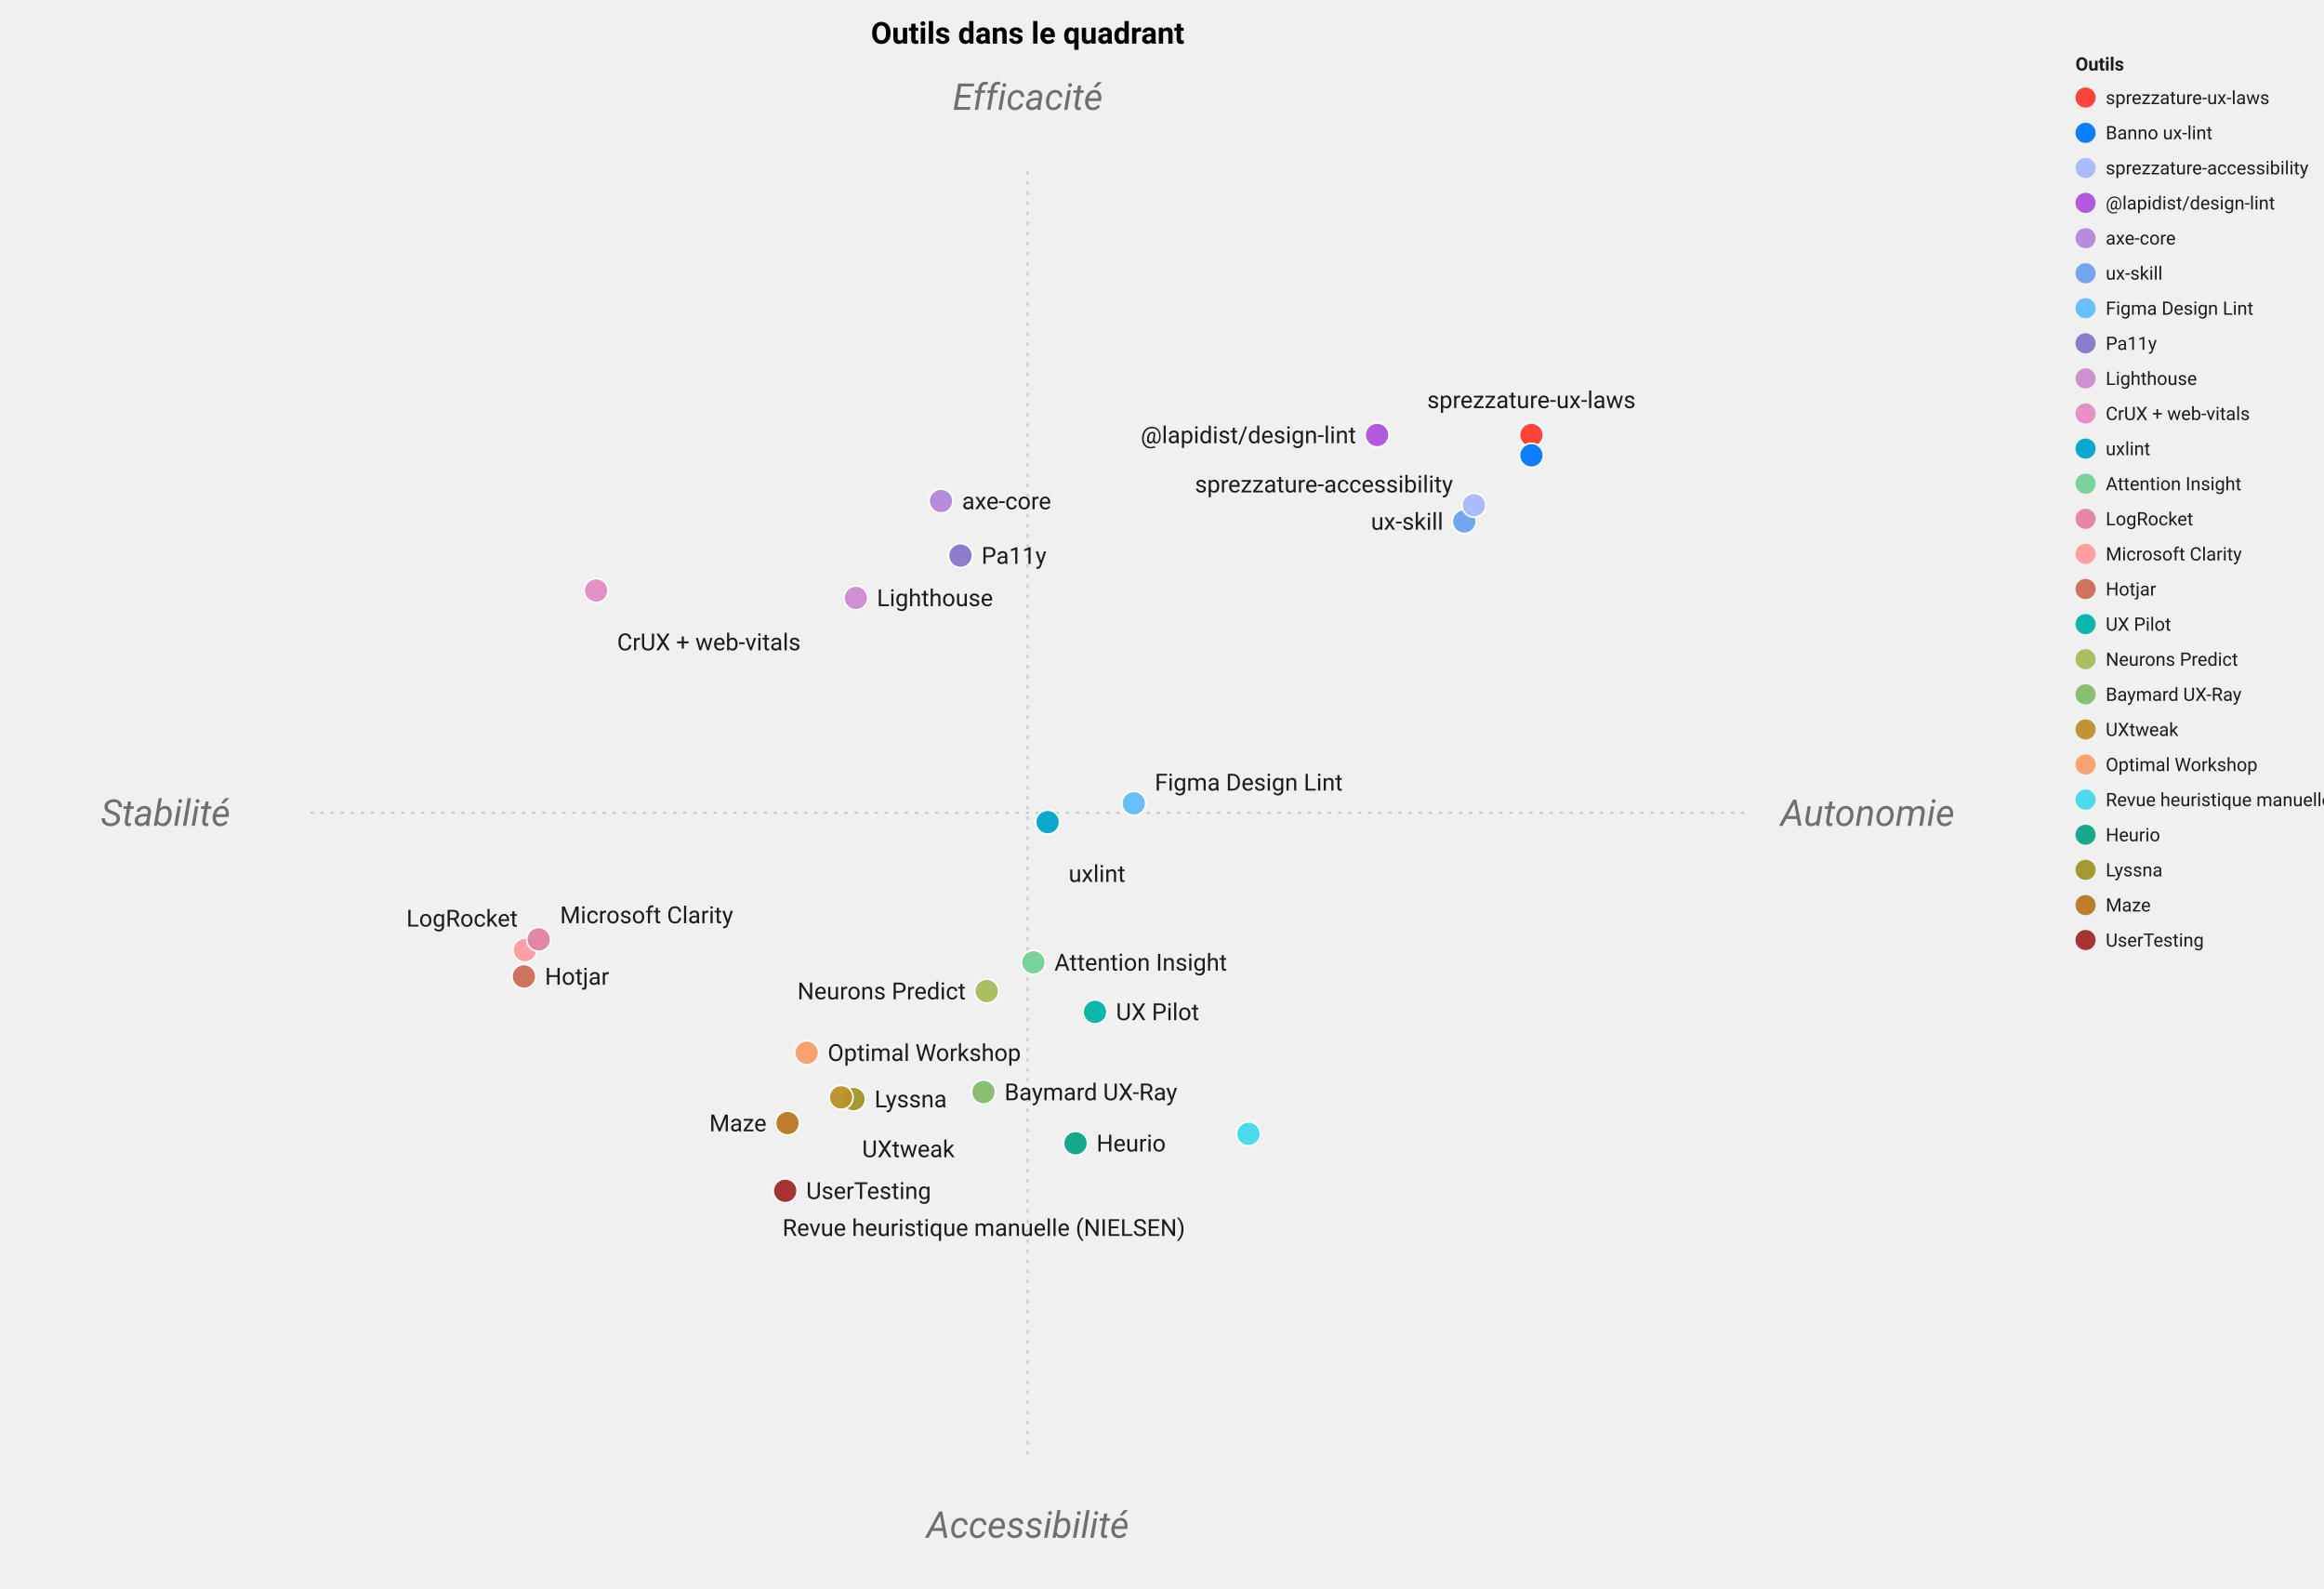
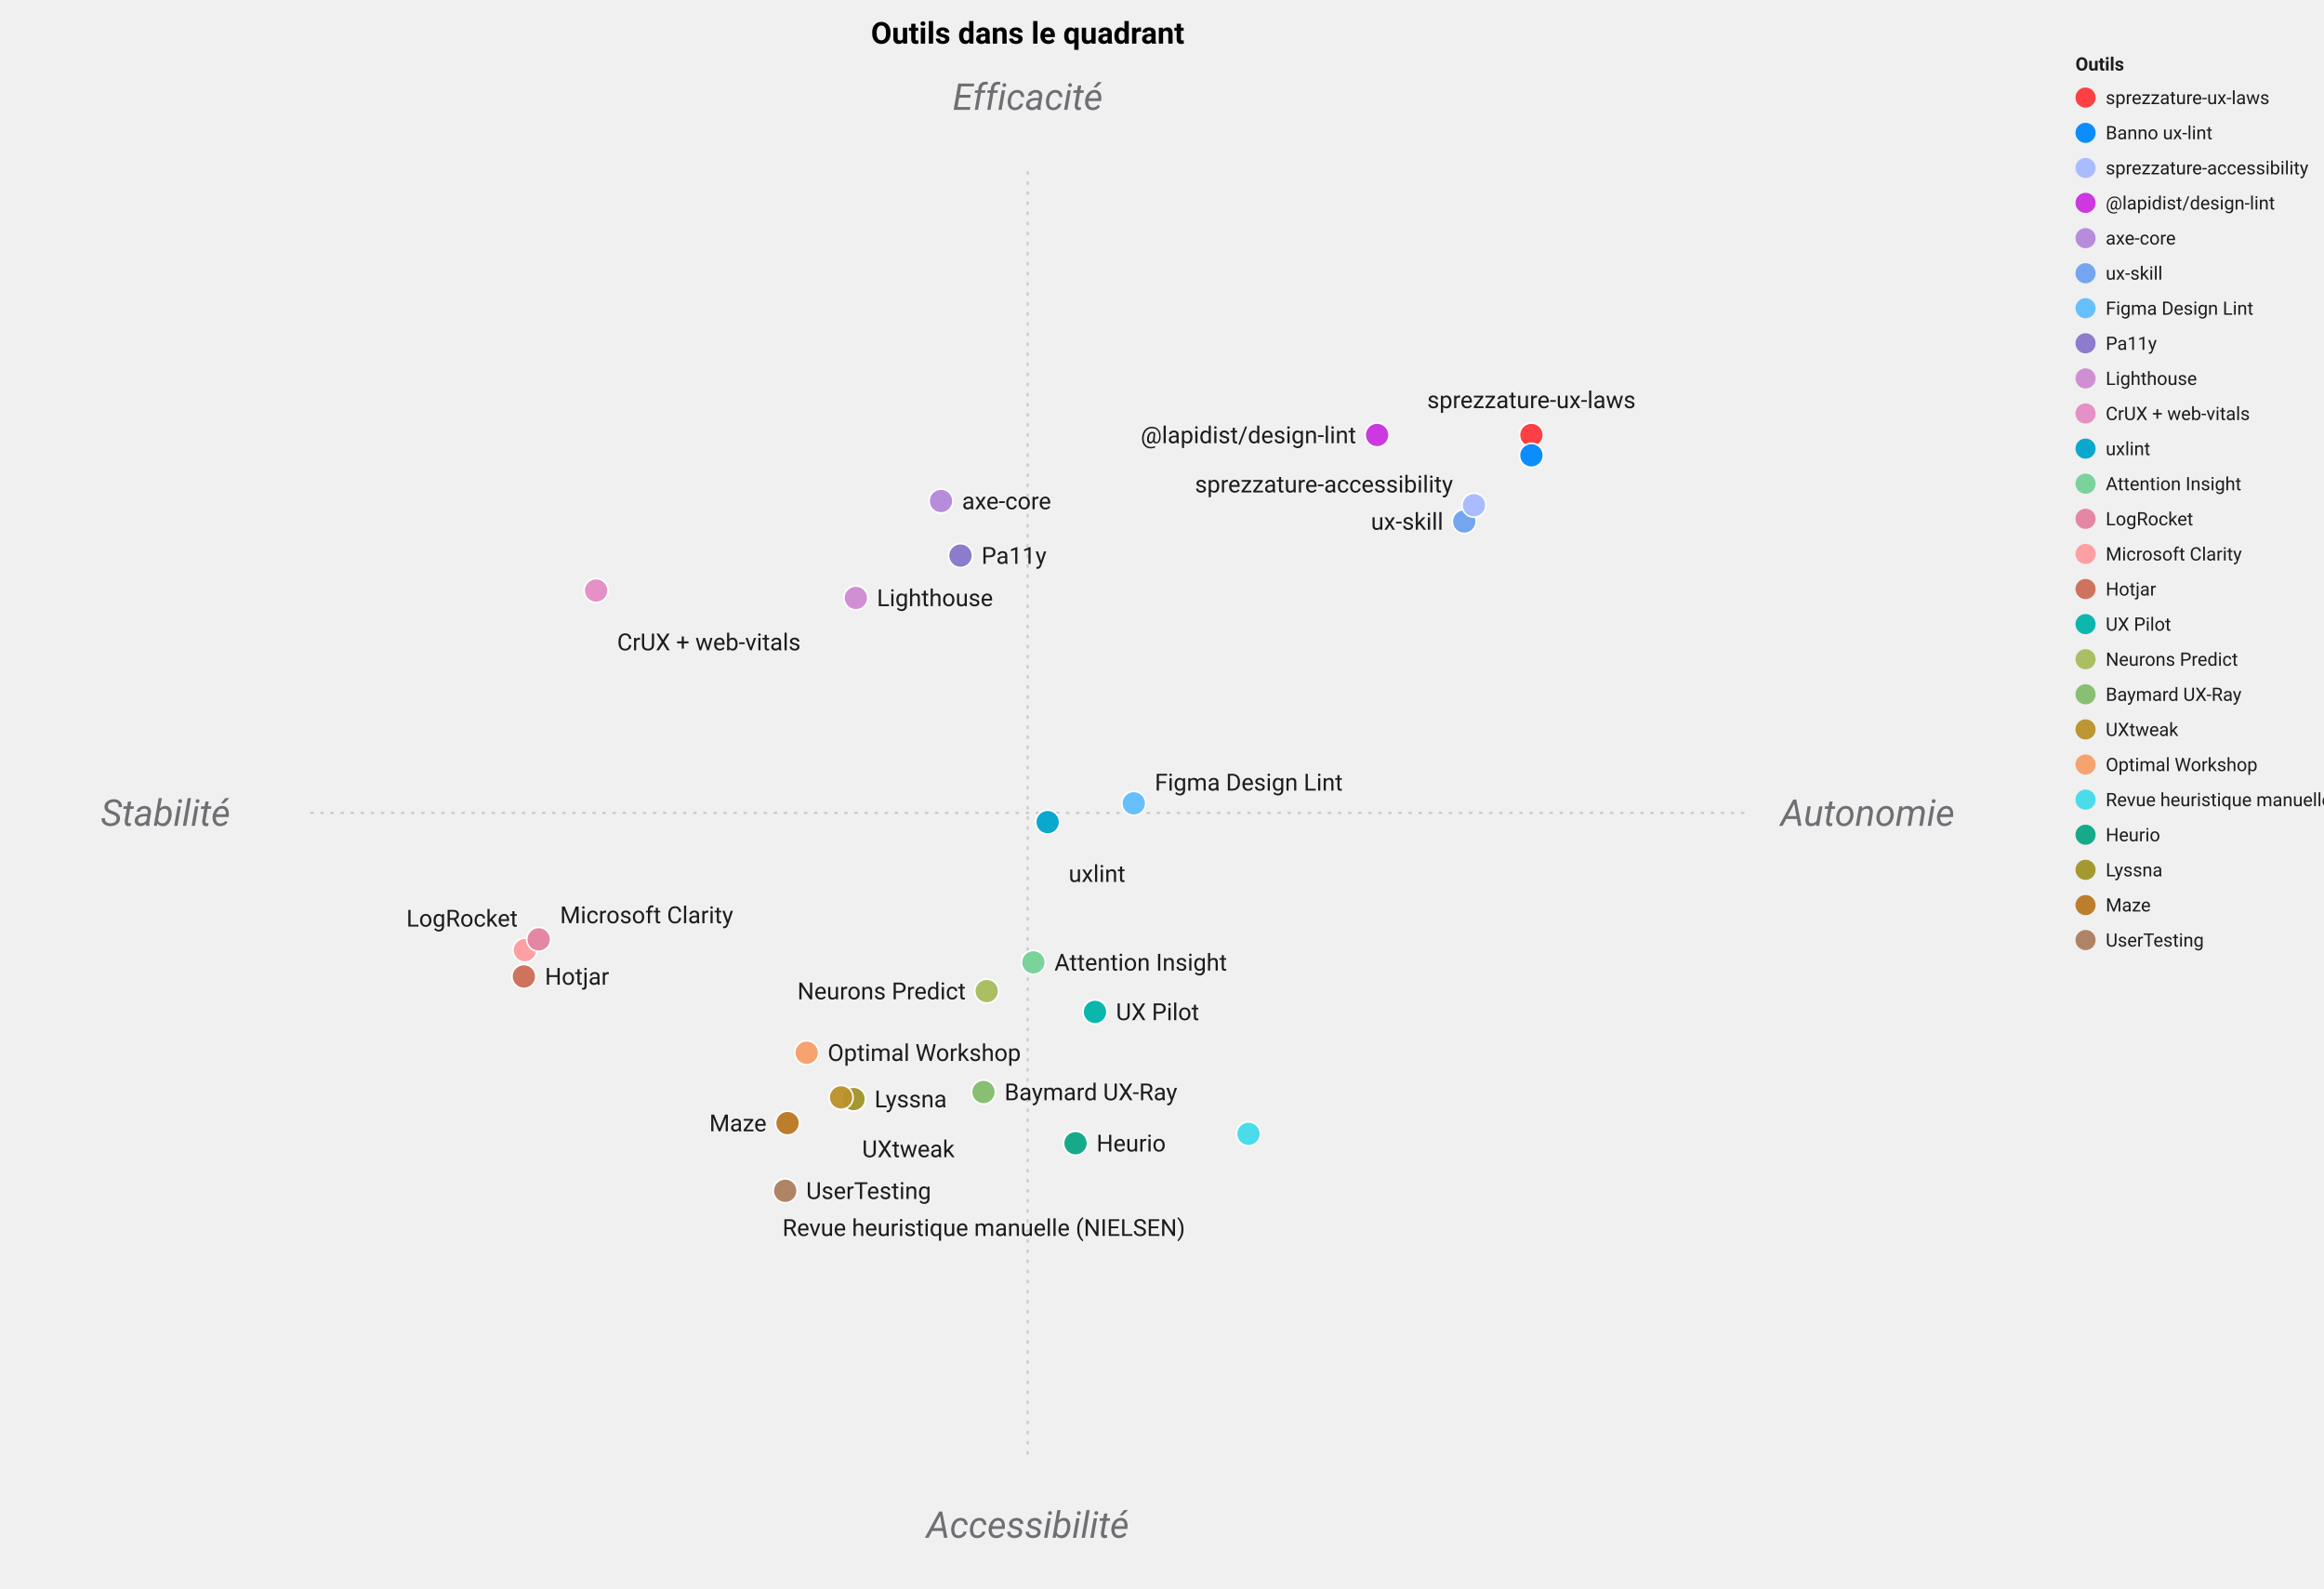
<svg xmlns="http://www.w3.org/2000/svg" width="1384" height="946" viewBox="0 0 1384 946" role="img" aria-labelledby="sp-title sp-desc" font-family="Roboto, -apple-system, Helvetica, Arial, sans-serif">
  <style>.sp-dot{cursor:pointer}.sp-dot:hover circle,.sp-dot:focus circle{stroke-width:2.4}.sp-dot:hover,.sp-dot:focus{filter:brightness(1.08);outline:none}</style>
  <line x1="184.8" y1="484.0" x2="1039.2" y2="484.0" stroke="#C7C7CC" stroke-width="1.2" stroke-dasharray="2,4" />
  <line x1="612.0" y1="866.0" x2="612.0" y2="102.0" stroke="#C7C7CC" stroke-width="1.2" stroke-dasharray="2,4" />
  <text data-pole="right" x="1164.0" y="491.7" font-size="22" font-style="italic" fill="#6E6E73" text-anchor="end">Autonomie</text>
  <text data-pole="left" x="60.0" y="491.7" font-size="22" font-style="italic" fill="#6E6E73" text-anchor="start">Stabilité</text>
  <text data-pole="top" x="612.0" y="65.4" font-size="22" font-style="italic" fill="#6E6E73" text-anchor="middle">Efficacité</text>
  <text data-pole="bottom" x="612.0" y="915.6" font-size="22" font-style="italic" fill="#6E6E73" text-anchor="middle">Accessibilité</text>
  <g class="sp-dot" tabindex="0" role="img" aria-label="Outils: sprezzature-ux-laws Gratuit ou open source: 5 Rapidité en intégration continue: 5 Déterministe et reproductible: 5 Lois de l'UX couvertes: 2 Détecte les problèmes de compréhension et de parcours: 1 Correction automatique: 4 Aucun navigateur requis: 5 Tourne entièrement sur votre machine: 5 Aucun relecteur humain nécessaire: 5 Aucun trafic réel nécessaire: 5 Source publiée par règle: 5 Maturité et écosystème: 1 Sortie lisible par machine: 4">
-     <circle cx="912.0" cy="259.0" r="7.14" fill="#FF3B30" stroke="white" stroke-width="1" opacity="0.95" />
+     <circle cx="912.0" cy="259.0" r="7.14" fill="#FF383C" stroke="white" stroke-width="1" opacity="0.95" />
  </g>
  <text x="912.0" y="243.0" font-size="14" fill="#1C1C1E" text-anchor="middle">sprezzature-ux-laws</text>
  <g class="sp-dot" tabindex="0" role="img" aria-label="Outils: ux-skill Gratuit ou open source: 5 Rapidité en intégration continue: 5 Déterministe et reproductible: 5 Lois de l'UX couvertes: 3 Détecte les problèmes de compréhension et de parcours: 1 Correction automatique: 3 Aucun navigateur requis: 5 Tourne entièrement sur votre machine: 5 Aucun relecteur humain nécessaire: 5 Aucun trafic réel nécessaire: 5 Source publiée par règle: 2 Maturité et écosystème: 2 Sortie lisible par machine: 4">
    <circle cx="872.0" cy="310.5" r="7.14" fill="#6EA3EF" stroke="white" stroke-width="1" opacity="0.95" />
  </g>
  <text x="859.5" y="315.4" font-size="14" fill="#1C1C1E" text-anchor="end">ux-skill</text>
  <g class="sp-dot" tabindex="0" role="img" aria-label="Outils: uxlint Gratuit ou open source: 5 Rapidité en intégration continue: 3 Déterministe et reproductible: 2 Lois de l'UX couvertes: 3 Détecte les problèmes de compréhension et de parcours: 4 Correction automatique: 1 Aucun navigateur requis: 1 Tourne entièrement sur votre machine: 3 Aucun relecteur humain nécessaire: 5 Aucun trafic réel nécessaire: 5 Source publiée par règle: 2 Maturité et écosystème: 1 Sortie lisible par machine: 4">
    <circle cx="623.9" cy="489.5" r="7.14" fill="#00A5CD" stroke="white" stroke-width="1" opacity="0.95" />
  </g>
  <text x="636.4" y="525.1" font-size="14" fill="#1C1C1E" text-anchor="start">uxlint</text>
  <g class="sp-dot" tabindex="0" role="img" aria-label="Outils: Banno ux-lint Gratuit ou open source: 5 Rapidité en intégration continue: 5 Déterministe et reproductible: 5 Lois de l'UX couvertes: 1 Détecte les problèmes de compréhension et de parcours: 1 Correction automatique: 4 Aucun navigateur requis: 5 Tourne entièrement sur votre machine: 5 Aucun relecteur humain nécessaire: 5 Aucun trafic réel nécessaire: 5 Source publiée par règle: 1 Maturité et écosystème: 1 Sortie lisible par machine: 3">
-     <circle cx="912.0" cy="271.1" r="7.14" fill="#007AFF" stroke="white" stroke-width="1" opacity="0.95" />
+     <circle cx="912.0" cy="271.1" r="7.14" fill="#0088FF" stroke="white" stroke-width="1" opacity="0.95" />
  </g>
  <g class="sp-dot" tabindex="0" role="img" aria-label="Outils: sprezzature-accessibility Gratuit ou open source: 5 Rapidité en intégration continue: 5 Déterministe et reproductible: 5 Lois de l'UX couvertes: 2 Détecte les problèmes de compréhension et de parcours: 1 Correction automatique: 3 Aucun navigateur requis: 5 Tourne entièrement sur votre machine: 4 Aucun relecteur humain nécessaire: 5 Aucun trafic réel nécessaire: 5 Source publiée par règle: 5 Maturité et écosystème: 1 Sortie lisible par machine: 4">
    <circle cx="877.8" cy="300.8" r="7.14" fill="#A8BAFF" stroke="white" stroke-width="1" opacity="0.95" />
  </g>
  <text x="865.3" y="293.2" font-size="14" fill="#1C1C1E" text-anchor="end">sprezzature-accessibility</text>
  <g class="sp-dot" tabindex="0" role="img" aria-label="Outils: axe-core Gratuit ou open source: 5 Rapidité en intégration continue: 5 Déterministe et reproductible: 5 Lois de l'UX couvertes: 2 Détecte les problèmes de compréhension et de parcours: 1 Correction automatique: 1 Aucun navigateur requis: 1 Tourne entièrement sur votre machine: 5 Aucun relecteur humain nécessaire: 5 Aucun trafic réel nécessaire: 5 Source publiée par règle: 5 Maturité et écosystème: 5 Sortie lisible par machine: 5">
    <circle cx="560.4" cy="298.3" r="7.14" fill="#B588DA" stroke="white" stroke-width="1" opacity="0.95" />
  </g>
  <text x="572.9" y="303.2" font-size="14" fill="#1C1C1E" text-anchor="start">axe-core</text>
  <g class="sp-dot" tabindex="0" role="img" aria-label="Outils: Pa11y Gratuit ou open source: 5 Rapidité en intégration continue: 4 Déterministe et reproductible: 4 Lois de l'UX couvertes: 2 Détecte les problèmes de compréhension et de parcours: 1 Correction automatique: 1 Aucun navigateur requis: 1 Tourne entièrement sur votre machine: 5 Aucun relecteur humain nécessaire: 5 Aucun trafic réel nécessaire: 5 Source publiée par règle: 5 Maturité et écosystème: 4 Sortie lisible par machine: 5">
    <circle cx="572.0" cy="330.8" r="7.14" fill="#8877CB" stroke="white" stroke-width="1" opacity="0.95" />
  </g>
  <text x="584.5" y="335.7" font-size="14" fill="#1C1C1E" text-anchor="start">Pa11y</text>
  <g class="sp-dot" tabindex="0" role="img" aria-label="Outils: Lighthouse Gratuit ou open source: 5 Rapidité en intégration continue: 4 Déterministe et reproductible: 3 Lois de l'UX couvertes: 2 Détecte les problèmes de compréhension et de parcours: 1 Correction automatique: 1 Aucun navigateur requis: 1 Tourne entièrement sur votre machine: 4 Aucun relecteur humain nécessaire: 5 Aucun trafic réel nécessaire: 5 Source publiée par règle: 4 Maturité et écosystème: 5 Sortie lisible par machine: 5">
    <circle cx="509.7" cy="356.0" r="7.14" fill="#D08BD2" stroke="white" stroke-width="1" opacity="0.95" />
  </g>
  <text x="522.2" y="360.9" font-size="14" fill="#1C1C1E" text-anchor="start">Lighthouse</text>
  <g class="sp-dot" tabindex="0" role="img" aria-label="Outils: @lapidist/design-lint Gratuit ou open source: 5 Rapidité en intégration continue: 5 Déterministe et reproductible: 5 Lois de l'UX couvertes: 1 Détecte les problèmes de compréhension et de parcours: 1 Correction automatique: 3 Aucun navigateur requis: 5 Tourne entièrement sur votre machine: 5 Aucun relecteur humain nécessaire: 5 Aucun trafic réel nécessaire: 5 Source publiée par règle: 2 Maturité et écosystème: 2 Sortie lisible par machine: 4">
-     <circle cx="820.1" cy="259.0" r="7.14" fill="#AF52DE" stroke="white" stroke-width="1" opacity="0.95" />
+     <circle cx="820.1" cy="259.0" r="7.14" fill="#CB30E0" stroke="white" stroke-width="1" opacity="0.95" />
  </g>
  <text x="807.6" y="263.9" font-size="14" fill="#1C1C1E" text-anchor="end">@lapidist/design-lint</text>
  <g class="sp-dot" tabindex="0" role="img" aria-label="Outils: Figma Design Lint Gratuit ou open source: 5 Rapidité en intégration continue: 1 Déterministe et reproductible: 4 Lois de l'UX couvertes: 1 Détecte les problèmes de compréhension et de parcours: 1 Correction automatique: 2 Aucun navigateur requis: 2 Tourne entièrement sur votre machine: 2 Aucun relecteur humain nécessaire: 3 Aucun trafic réel nécessaire: 5 Source publiée par règle: 1 Maturité et écosystème: 3 Sortie lisible par machine: 1">
    <circle cx="675.2" cy="478.3" r="7.14" fill="#61BEFC" stroke="white" stroke-width="1" opacity="0.95" />
  </g>
  <text x="687.7" y="470.7" font-size="14" fill="#1C1C1E" text-anchor="start">Figma Design Lint</text>
  <g class="sp-dot" tabindex="0" role="img" aria-label="Outils: Baymard UX-Ray Gratuit ou open source: 1 Rapidité en intégration continue: 1 Déterministe et reproductible: 2 Lois de l'UX couvertes: 3 Détecte les problèmes de compréhension et de parcours: 4 Correction automatique: 1 Aucun navigateur requis: 2 Tourne entièrement sur votre machine: 1 Aucun relecteur humain nécessaire: 5 Aucun trafic réel nécessaire: 5 Source publiée par règle: 5 Maturité et écosystème: 4 Sortie lisible par machine: 2">
    <circle cx="585.7" cy="650.2" r="7.14" fill="#84BD6D" stroke="white" stroke-width="1" opacity="0.95" />
  </g>
  <text x="598.2" y="655.1" font-size="14" fill="#1C1C1E" text-anchor="start">Baymard UX-Ray</text>
  <g class="sp-dot" tabindex="0" role="img" aria-label="Outils: UX Pilot Gratuit ou open source: 2 Rapidité en intégration continue: 1 Déterministe et reproductible: 2 Lois de l'UX couvertes: 2 Détecte les problèmes de compréhension et de parcours: 3 Correction automatique: 2 Aucun navigateur requis: 2 Tourne entièrement sur votre machine: 1 Aucun relecteur humain nécessaire: 5 Aucun trafic réel nécessaire: 5 Source publiée par règle: 2 Maturité et écosystème: 3 Sortie lisible par machine: 1">
    <circle cx="652.1" cy="602.5" r="7.14" fill="#00B3AA" stroke="white" stroke-width="1" opacity="0.95" />
  </g>
  <text x="664.6" y="607.4" font-size="14" fill="#1C1C1E" text-anchor="start">UX Pilot</text>
  <g class="sp-dot" tabindex="0" role="img" aria-label="Outils: Heurio Gratuit ou open source: 3 Rapidité en intégration continue: 1 Déterministe et reproductible: 2 Lois de l'UX couvertes: 4 Détecte les problèmes de compréhension et de parcours: 3 Correction automatique: 1 Aucun navigateur requis: 1 Tourne entièrement sur votre machine: 1 Aucun relecteur humain nécessaire: 1 Aucun trafic réel nécessaire: 5 Source publiée par règle: 4 Maturité et écosystème: 2 Sortie lisible par machine: 2">
    <circle cx="640.5" cy="680.7" r="7.14" fill="#0CA786" stroke="white" stroke-width="1" opacity="0.95" />
  </g>
  <text x="653.0" y="685.6" font-size="14" fill="#1C1C1E" text-anchor="start">Heurio</text>
  <g class="sp-dot" tabindex="0" role="img" aria-label="Outils: Revue heuristique manuelle (NIELSEN) Gratuit ou open source: 4 Rapidité en intégration continue: 1 Déterministe et reproductible: 2 Lois de l'UX couvertes: 5 Détecte les problèmes de compréhension et de parcours: 4 Correction automatique: 1 Aucun navigateur requis: 5 Tourne entièrement sur votre machine: 5 Aucun relecteur humain nécessaire: 1 Aucun trafic réel nécessaire: 5 Source publiée par règle: 5 Maturité et écosystème: 5 Sortie lisible par machine: 1">
    <circle cx="743.5" cy="675.1" r="7.14" fill="#43DBEB" stroke="white" stroke-width="1" opacity="0.95" />
  </g>
  <text x="705.8" y="735.9" font-size="14" fill="#1C1C1E" text-anchor="end">Revue heuristique manuelle (NIELSEN)</text>
  <g class="sp-dot" tabindex="0" role="img" aria-label="Outils: Maze Gratuit ou open source: 2 Rapidité en intégration continue: 1 Déterministe et reproductible: 2 Lois de l'UX couvertes: 3 Détecte les problèmes de compréhension et de parcours: 5 Correction automatique: 1 Aucun navigateur requis: 1 Tourne entièrement sur votre machine: 1 Aucun relecteur humain nécessaire: 1 Aucun trafic réel nécessaire: 4 Source publiée par règle: 3 Maturité et écosystème: 4 Sortie lisible par machine: 3">
    <circle cx="469.0" cy="668.7" r="7.14" fill="#BA7923" stroke="white" stroke-width="1" opacity="0.95" />
  </g>
  <text x="456.5" y="673.6" font-size="14" fill="#1C1C1E" text-anchor="end">Maze</text>
  <g class="sp-dot" tabindex="0" role="img" aria-label="Outils: Lyssna Gratuit ou open source: 2 Rapidité en intégration continue: 1 Déterministe et reproductible: 2 Lois de l'UX couvertes: 3 Détecte les problèmes de compréhension et de parcours: 4 Correction automatique: 1 Aucun navigateur requis: 1 Tourne entièrement sur votre machine: 1 Aucun relecteur humain nécessaire: 1 Aucun trafic réel nécessaire: 4 Source publiée par règle: 3 Maturité et écosystème: 3 Sortie lisible par machine: 3">
    <circle cx="508.3" cy="654.4" r="7.14" fill="#A19528" stroke="white" stroke-width="1" opacity="0.95" />
  </g>
  <text x="520.8" y="659.3" font-size="14" fill="#1C1C1E" text-anchor="start">Lyssna</text>
  <g class="sp-dot" tabindex="0" role="img" aria-label="Outils: UXtweak Gratuit ou open source: 3 Rapidité en intégration continue: 1 Déterministe et reproductible: 2 Lois de l'UX couvertes: 3 Détecte les problèmes de compréhension et de parcours: 5 Correction automatique: 1 Aucun navigateur requis: 1 Tourne entièrement sur votre machine: 1 Aucun relecteur humain nécessaire: 1 Aucun trafic réel nécessaire: 4 Source publiée par règle: 3 Maturité et écosystème: 3 Sortie lisible par machine: 3">
    <circle cx="500.9" cy="653.4" r="7.14" fill="#BB922A" stroke="white" stroke-width="1" opacity="0.95" />
  </g>
  <text x="513.4" y="689.0" font-size="14" fill="#1C1C1E" text-anchor="start">UXtweak</text>
  <g class="sp-dot" tabindex="0" role="img" aria-label="Outils: UserTesting Gratuit ou open source: 1 Rapidité en intégration continue: 1 Déterministe et reproductible: 2 Lois de l'UX couvertes: 3 Détecte les problèmes de compréhension et de parcours: 5 Correction automatique: 1 Aucun navigateur requis: 1 Tourne entièrement sur votre machine: 1 Aucun relecteur humain nécessaire: 1 Aucun trafic réel nécessaire: 4 Source publiée par règle: 4 Maturité et écosystème: 5 Sortie lisible par machine: 2">
-     <circle cx="467.6" cy="709.0" r="7.14" fill="#A52A2A" stroke="white" stroke-width="1" opacity="0.95" />
+     <circle cx="467.6" cy="709.0" r="7.14" fill="#AC7F5E" stroke="white" stroke-width="1" opacity="0.95" />
  </g>
  <text x="480.1" y="713.9" font-size="14" fill="#1C1C1E" text-anchor="start">UserTesting</text>
  <g class="sp-dot" tabindex="0" role="img" aria-label="Outils: Optimal Workshop Gratuit ou open source: 2 Rapidité en intégration continue: 1 Déterministe et reproductible: 2 Lois de l'UX couvertes: 2 Détecte les problèmes de compréhension et de parcours: 4 Correction automatique: 1 Aucun navigateur requis: 2 Tourne entièrement sur votre machine: 1 Aucun relecteur humain nécessaire: 1 Aucun trafic réel nécessaire: 4 Source publiée par règle: 4 Maturité et écosystème: 4 Sortie lisible par machine: 3">
    <circle cx="480.4" cy="626.8" r="7.14" fill="#F79F6A" stroke="white" stroke-width="1" opacity="0.95" />
  </g>
  <text x="492.9" y="631.7" font-size="14" fill="#1C1C1E" text-anchor="start">Optimal Workshop</text>
  <g class="sp-dot" tabindex="0" role="img" aria-label="Outils: Hotjar Gratuit ou open source: 3 Rapidité en intégration continue: 1 Déterministe et reproductible: 2 Lois de l'UX couvertes: 2 Détecte les problèmes de compréhension et de parcours: 4 Correction automatique: 1 Aucun navigateur requis: 1 Tourne entièrement sur votre machine: 1 Aucun relecteur humain nécessaire: 2 Aucun trafic réel nécessaire: 1 Source publiée par règle: 2 Maturité et écosystème: 5 Sortie lisible par machine: 3">
    <circle cx="312.0" cy="581.4" r="7.14" fill="#CC6D57" stroke="white" stroke-width="1" opacity="0.95" />
  </g>
  <text x="324.5" y="586.3" font-size="14" fill="#1C1C1E" text-anchor="start">Hotjar</text>
  <g class="sp-dot" tabindex="0" role="img" aria-label="Outils: Microsoft Clarity Gratuit ou open source: 4 Rapidité en intégration continue: 1 Déterministe et reproductible: 2 Lois de l'UX couvertes: 2 Détecte les problèmes de compréhension et de parcours: 4 Correction automatique: 1 Aucun navigateur requis: 1 Tourne entièrement sur votre machine: 1 Aucun relecteur humain nécessaire: 2 Aucun trafic réel nécessaire: 1 Source publiée par règle: 2 Maturité et écosystème: 5 Sortie lisible par machine: 3">
    <circle cx="312.6" cy="565.7" r="7.14" fill="#FF9BA0" stroke="white" stroke-width="1" opacity="0.95" />
  </g>
  <text x="333.5" y="549.7" font-size="14" fill="#1C1C1E" text-anchor="start">Microsoft Clarity</text>
  <g class="sp-dot" tabindex="0" role="img" aria-label="Outils: LogRocket Gratuit ou open source: 2 Rapidité en intégration continue: 2 Déterministe et reproductible: 2 Lois de l'UX couvertes: 2 Détecte les problèmes de compréhension et de parcours: 4 Correction automatique: 1 Aucun navigateur requis: 1 Tourne entièrement sur votre machine: 1 Aucun relecteur humain nécessaire: 2 Aucun trafic réel nécessaire: 1 Source publiée par règle: 2 Maturité et écosystème: 4 Sortie lisible par machine: 4">
    <circle cx="320.8" cy="559.3" r="7.14" fill="#E482A1" stroke="white" stroke-width="1" opacity="0.95" />
  </g>
  <text x="308.3" y="551.7" font-size="14" fill="#1C1C1E" text-anchor="end">LogRocket</text>
  <g class="sp-dot" tabindex="0" role="img" aria-label="Outils: Attention Insight Gratuit ou open source: 2 Rapidité en intégration continue: 1 Déterministe et reproductible: 3 Lois de l'UX couvertes: 2 Détecte les problèmes de compréhension et de parcours: 2 Correction automatique: 1 Aucun navigateur requis: 2 Tourne entièrement sur votre machine: 1 Aucun relecteur humain nécessaire: 4 Aucun trafic réel nécessaire: 5 Source publiée par règle: 4 Maturité et écosystème: 3 Sortie lisible par machine: 2">
    <circle cx="615.4" cy="573.0" r="7.14" fill="#74D296" stroke="white" stroke-width="1" opacity="0.95" />
  </g>
  <text x="627.9" y="577.9" font-size="14" fill="#1C1C1E" text-anchor="start">Attention Insight</text>
  <g class="sp-dot" tabindex="0" role="img" aria-label="Outils: Neurons Predict Gratuit ou open source: 1 Rapidité en intégration continue: 1 Déterministe et reproductible: 3 Lois de l'UX couvertes: 2 Détecte les problèmes de compréhension et de parcours: 2 Correction automatique: 1 Aucun navigateur requis: 2 Tourne entièrement sur votre machine: 1 Aucun relecteur humain nécessaire: 4 Aucun trafic réel nécessaire: 5 Source publiée par règle: 5 Maturité et écosystème: 4 Sortie lisible par machine: 2">
    <circle cx="587.6" cy="590.1" r="7.14" fill="#A7BD5D" stroke="white" stroke-width="1" opacity="0.95" />
  </g>
  <text x="575.1" y="595.0" font-size="14" fill="#1C1C1E" text-anchor="end">Neurons Predict</text>
  <g class="sp-dot" tabindex="0" role="img" aria-label="Outils: CrUX + web-vitals Gratuit ou open source: 5 Rapidité en intégration continue: 3 Déterministe et reproductible: 3 Lois de l'UX couvertes: 1 Détecte les problèmes de compréhension et de parcours: 2 Correction automatique: 1 Aucun navigateur requis: 3 Tourne entièrement sur votre machine: 2 Aucun relecteur humain nécessaire: 5 Aucun trafic réel nécessaire: 1 Source publiée par règle: 4 Maturité et écosystème: 5 Sortie lisible par machine: 5">
    <circle cx="355.0" cy="351.6" r="7.14" fill="#E48DC3" stroke="white" stroke-width="1" opacity="0.95" />
  </g>
  <text x="367.5" y="387.2" font-size="14" fill="#1C1C1E" text-anchor="start">CrUX + web-vitals</text>
  <text x="1236.0" y="42.0" font-size="11" font-weight="700" fill="#1C1C1E">Outils</text>
-   <circle cx="1242.0" cy="58.1" r="6" fill="#FF3B30" opacity="0.95" />
+   <circle cx="1242.0" cy="58.1" r="6" fill="#FF383C" opacity="0.95" />
  <text x="1254.0" y="62.0" font-size="11" fill="#1C1C1E">sprezzature-ux-laws</text>
-   <circle cx="1242.0" cy="79.1" r="6" fill="#007AFF" opacity="0.95" />
+   <circle cx="1242.0" cy="79.1" r="6" fill="#0088FF" opacity="0.95" />
  <text x="1254.0" y="82.9" font-size="11" fill="#1C1C1E">Banno ux-lint</text>
  <circle cx="1242.0" cy="100.0" r="6" fill="#A8BAFF" opacity="0.95" />
  <text x="1254.0" y="103.8" font-size="11" fill="#1C1C1E">sprezzature-accessibility</text>
-   <circle cx="1242.0" cy="120.8" r="6" fill="#AF52DE" opacity="0.95" />
+   <circle cx="1242.0" cy="120.8" r="6" fill="#CB30E0" opacity="0.95" />
  <text x="1254.0" y="124.7" font-size="11" fill="#1C1C1E">@lapidist/design-lint</text>
  <circle cx="1242.0" cy="141.8" r="6" fill="#B588DA" opacity="0.95" />
  <text x="1254.0" y="145.6" font-size="11" fill="#1C1C1E">axe-core</text>
  <circle cx="1242.0" cy="162.7" r="6" fill="#6EA3EF" opacity="0.95" />
  <text x="1254.0" y="166.5" font-size="11" fill="#1C1C1E">ux-skill</text>
  <circle cx="1242.0" cy="183.5" r="6" fill="#61BEFC" opacity="0.95" />
  <text x="1254.0" y="187.4" font-size="11" fill="#1C1C1E">Figma Design Lint</text>
  <circle cx="1242.0" cy="204.4" r="6" fill="#8877CB" opacity="0.95" />
  <text x="1254.0" y="208.3" font-size="11" fill="#1C1C1E">Pa11y</text>
  <circle cx="1242.0" cy="225.3" r="6" fill="#D08BD2" opacity="0.95" />
  <text x="1254.0" y="229.2" font-size="11" fill="#1C1C1E">Lighthouse</text>
  <circle cx="1242.0" cy="246.2" r="6" fill="#E48DC3" opacity="0.95" />
  <text x="1254.0" y="250.1" font-size="11" fill="#1C1C1E">CrUX + web-vitals</text>
  <circle cx="1242.0" cy="267.1" r="6" fill="#00A5CD" opacity="0.95" />
  <text x="1254.0" y="271.0" font-size="11" fill="#1C1C1E">uxlint</text>
  <circle cx="1242.0" cy="288.0" r="6" fill="#74D296" opacity="0.95" />
  <text x="1254.0" y="291.9" font-size="11" fill="#1C1C1E">Attention Insight</text>
  <circle cx="1242.0" cy="308.9" r="6" fill="#E482A1" opacity="0.95" />
  <text x="1254.0" y="312.8" font-size="11" fill="#1C1C1E">LogRocket</text>
  <circle cx="1242.0" cy="329.8" r="6" fill="#FF9BA0" opacity="0.95" />
  <text x="1254.0" y="333.7" font-size="11" fill="#1C1C1E">Microsoft Clarity</text>
  <circle cx="1242.0" cy="350.7" r="6" fill="#CC6D57" opacity="0.95" />
  <text x="1254.0" y="354.6" font-size="11" fill="#1C1C1E">Hotjar</text>
  <circle cx="1242.0" cy="371.6" r="6" fill="#00B3AA" opacity="0.95" />
  <text x="1254.0" y="375.5" font-size="11" fill="#1C1C1E">UX Pilot</text>
  <circle cx="1242.0" cy="392.5" r="6" fill="#A7BD5D" opacity="0.95" />
  <text x="1254.0" y="396.4" font-size="11" fill="#1C1C1E">Neurons Predict</text>
  <circle cx="1242.0" cy="413.4" r="6" fill="#84BD6D" opacity="0.95" />
  <text x="1254.0" y="417.3" font-size="11" fill="#1C1C1E">Baymard UX-Ray</text>
  <circle cx="1242.0" cy="434.3" r="6" fill="#BB922A" opacity="0.95" />
  <text x="1254.0" y="438.2" font-size="11" fill="#1C1C1E">UXtweak</text>
  <circle cx="1242.0" cy="455.2" r="6" fill="#F79F6A" opacity="0.95" />
  <text x="1254.0" y="459.1" font-size="11" fill="#1C1C1E">Optimal Workshop</text>
  <circle cx="1242.0" cy="476.1" r="6" fill="#43DBEB" opacity="0.95" />
  <text x="1254.0" y="480.0" font-size="11" fill="#1C1C1E">Revue heuristique manuelle (NIELSEN)</text>
  <circle cx="1242.0" cy="497.0" r="6" fill="#0CA786" opacity="0.95" />
  <text x="1254.0" y="500.9" font-size="11" fill="#1C1C1E">Heurio</text>
  <circle cx="1242.0" cy="517.9" r="6" fill="#A19528" opacity="0.95" />
  <text x="1254.0" y="521.8" font-size="11" fill="#1C1C1E">Lyssna</text>
  <circle cx="1242.0" cy="538.9" r="6" fill="#BA7923" opacity="0.95" />
  <text x="1254.0" y="542.7" font-size="11" fill="#1C1C1E">Maze</text>
-   <circle cx="1242.0" cy="559.7" r="6" fill="#A52A2A" opacity="0.95" />
+   <circle cx="1242.0" cy="559.7" r="6" fill="#AC7F5E" opacity="0.95" />
  <text x="1254.0" y="563.6" font-size="11" fill="#1C1C1E">UserTesting</text>
  <text x="612.0" y="26" font-size="18" font-weight="bold" fill="#000" text-anchor="middle">Outils dans le quadrant</text>
</svg>
